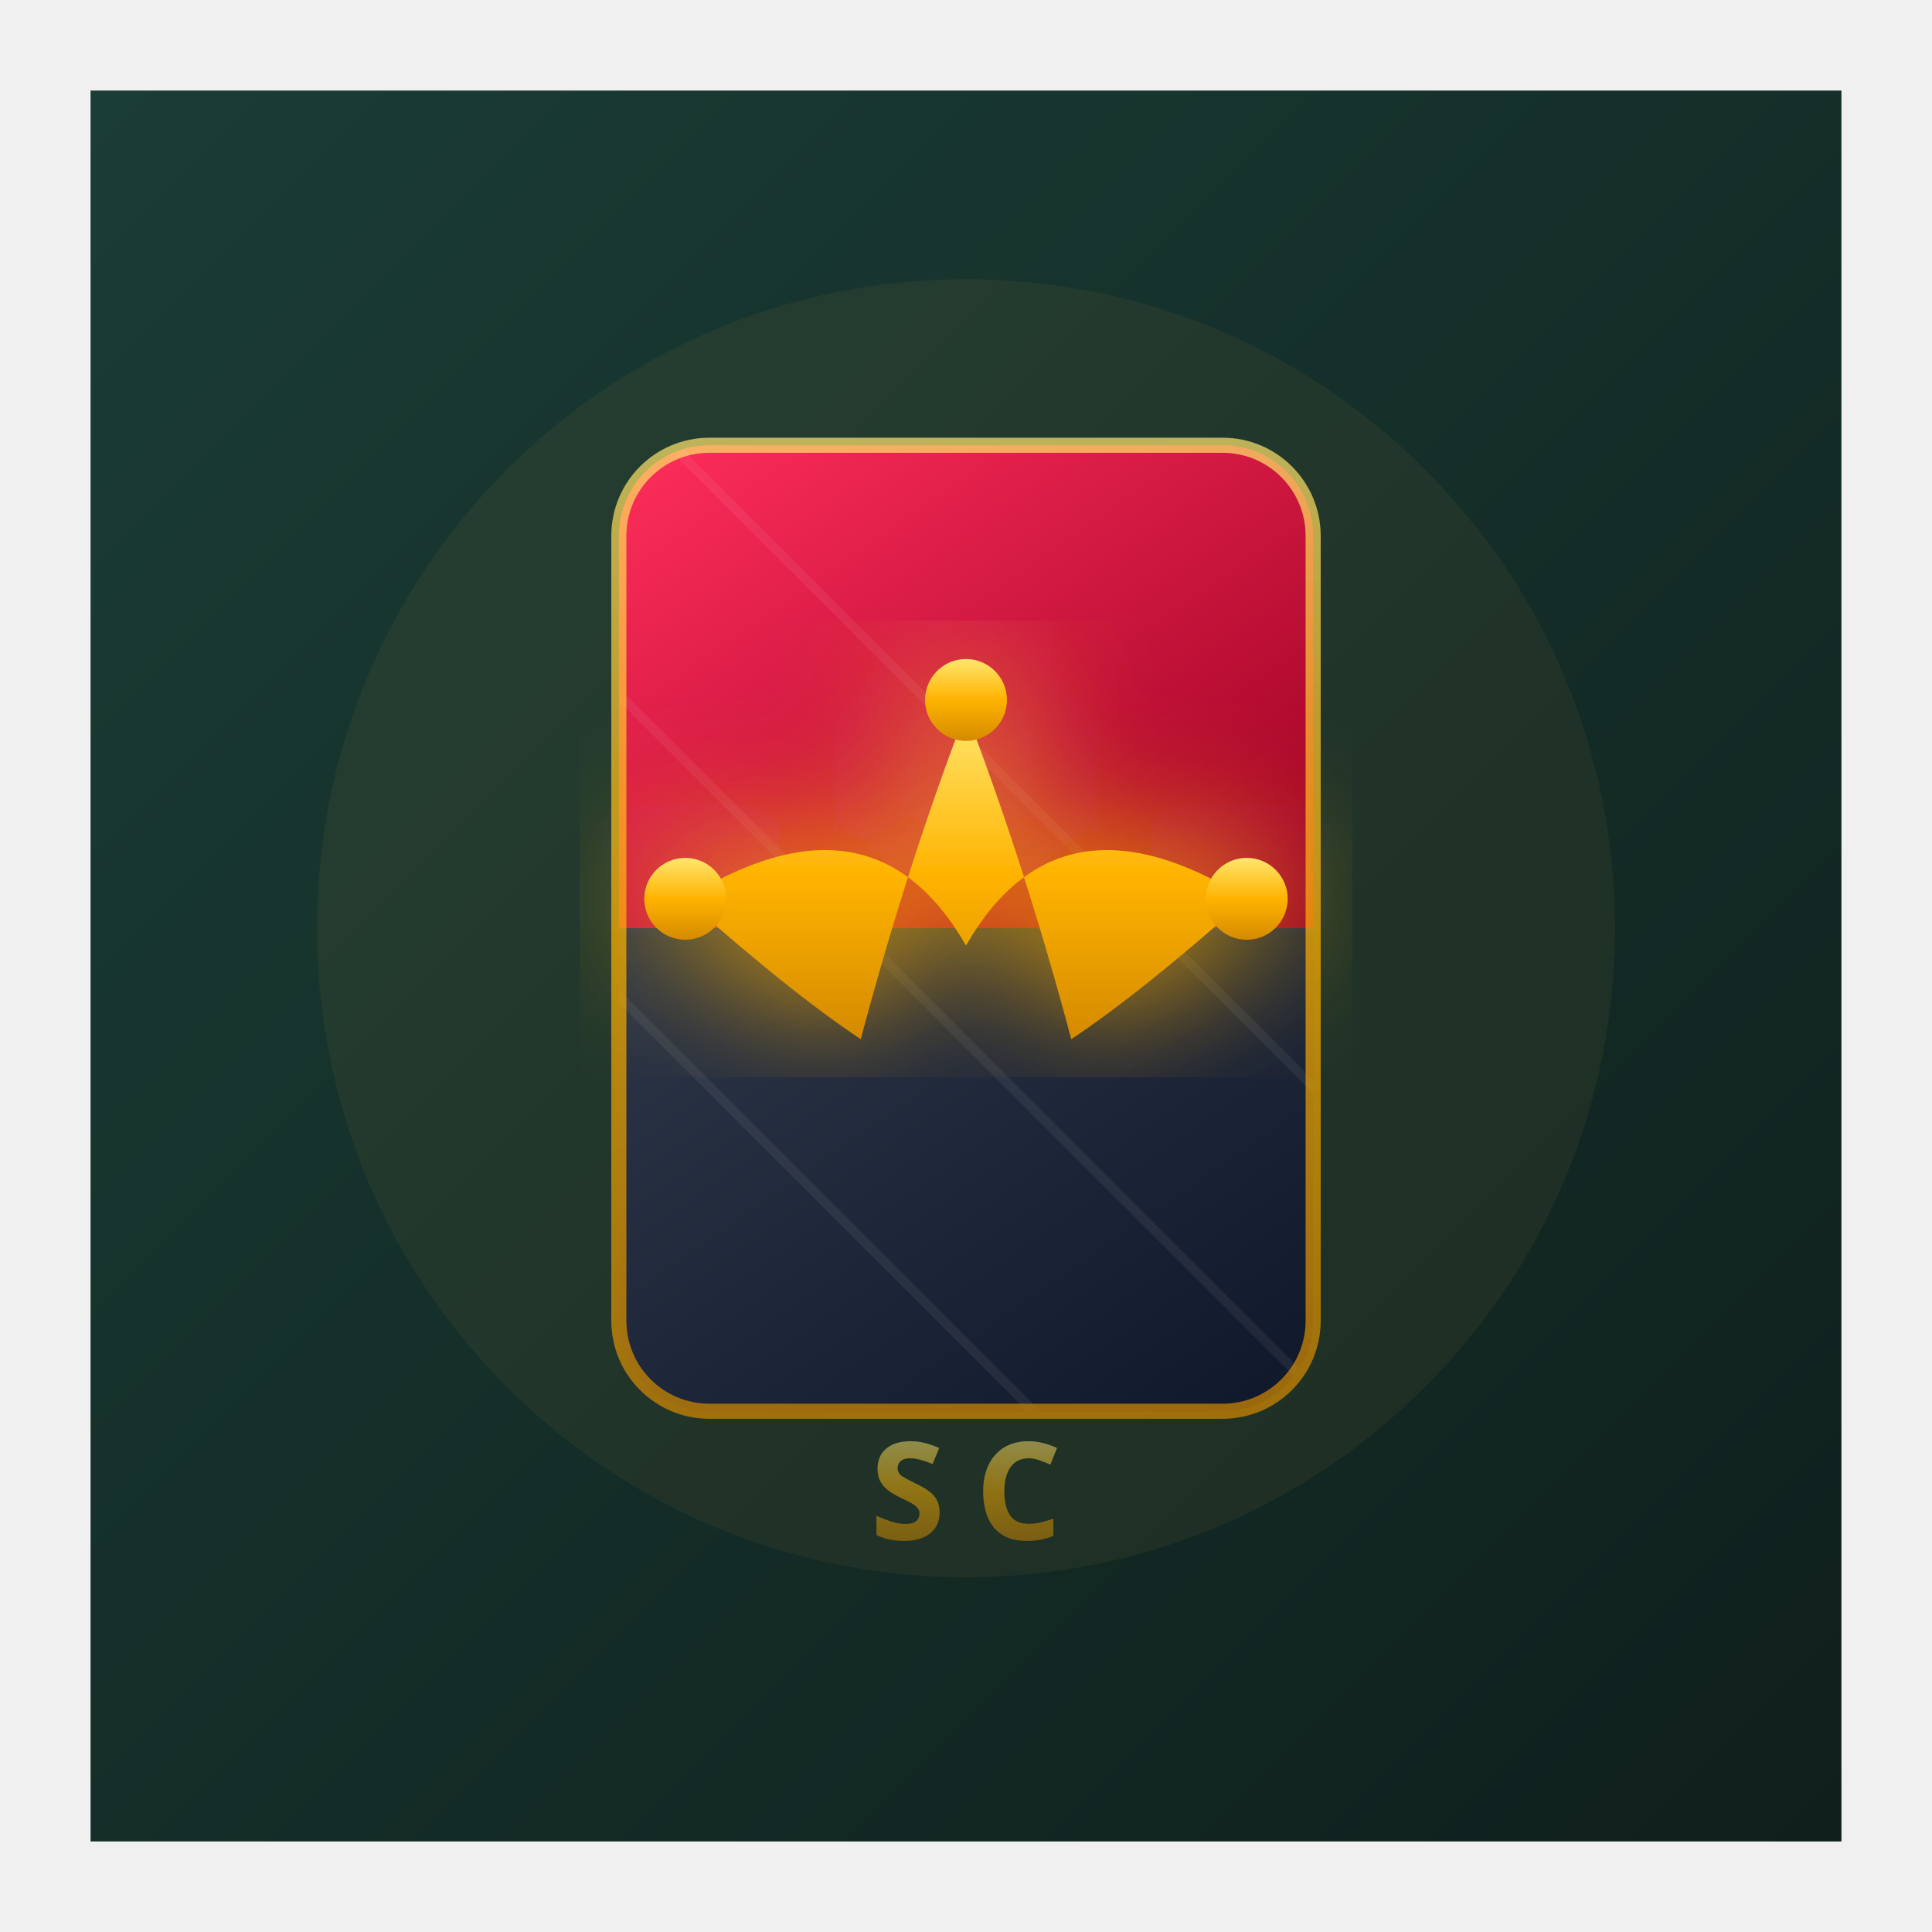
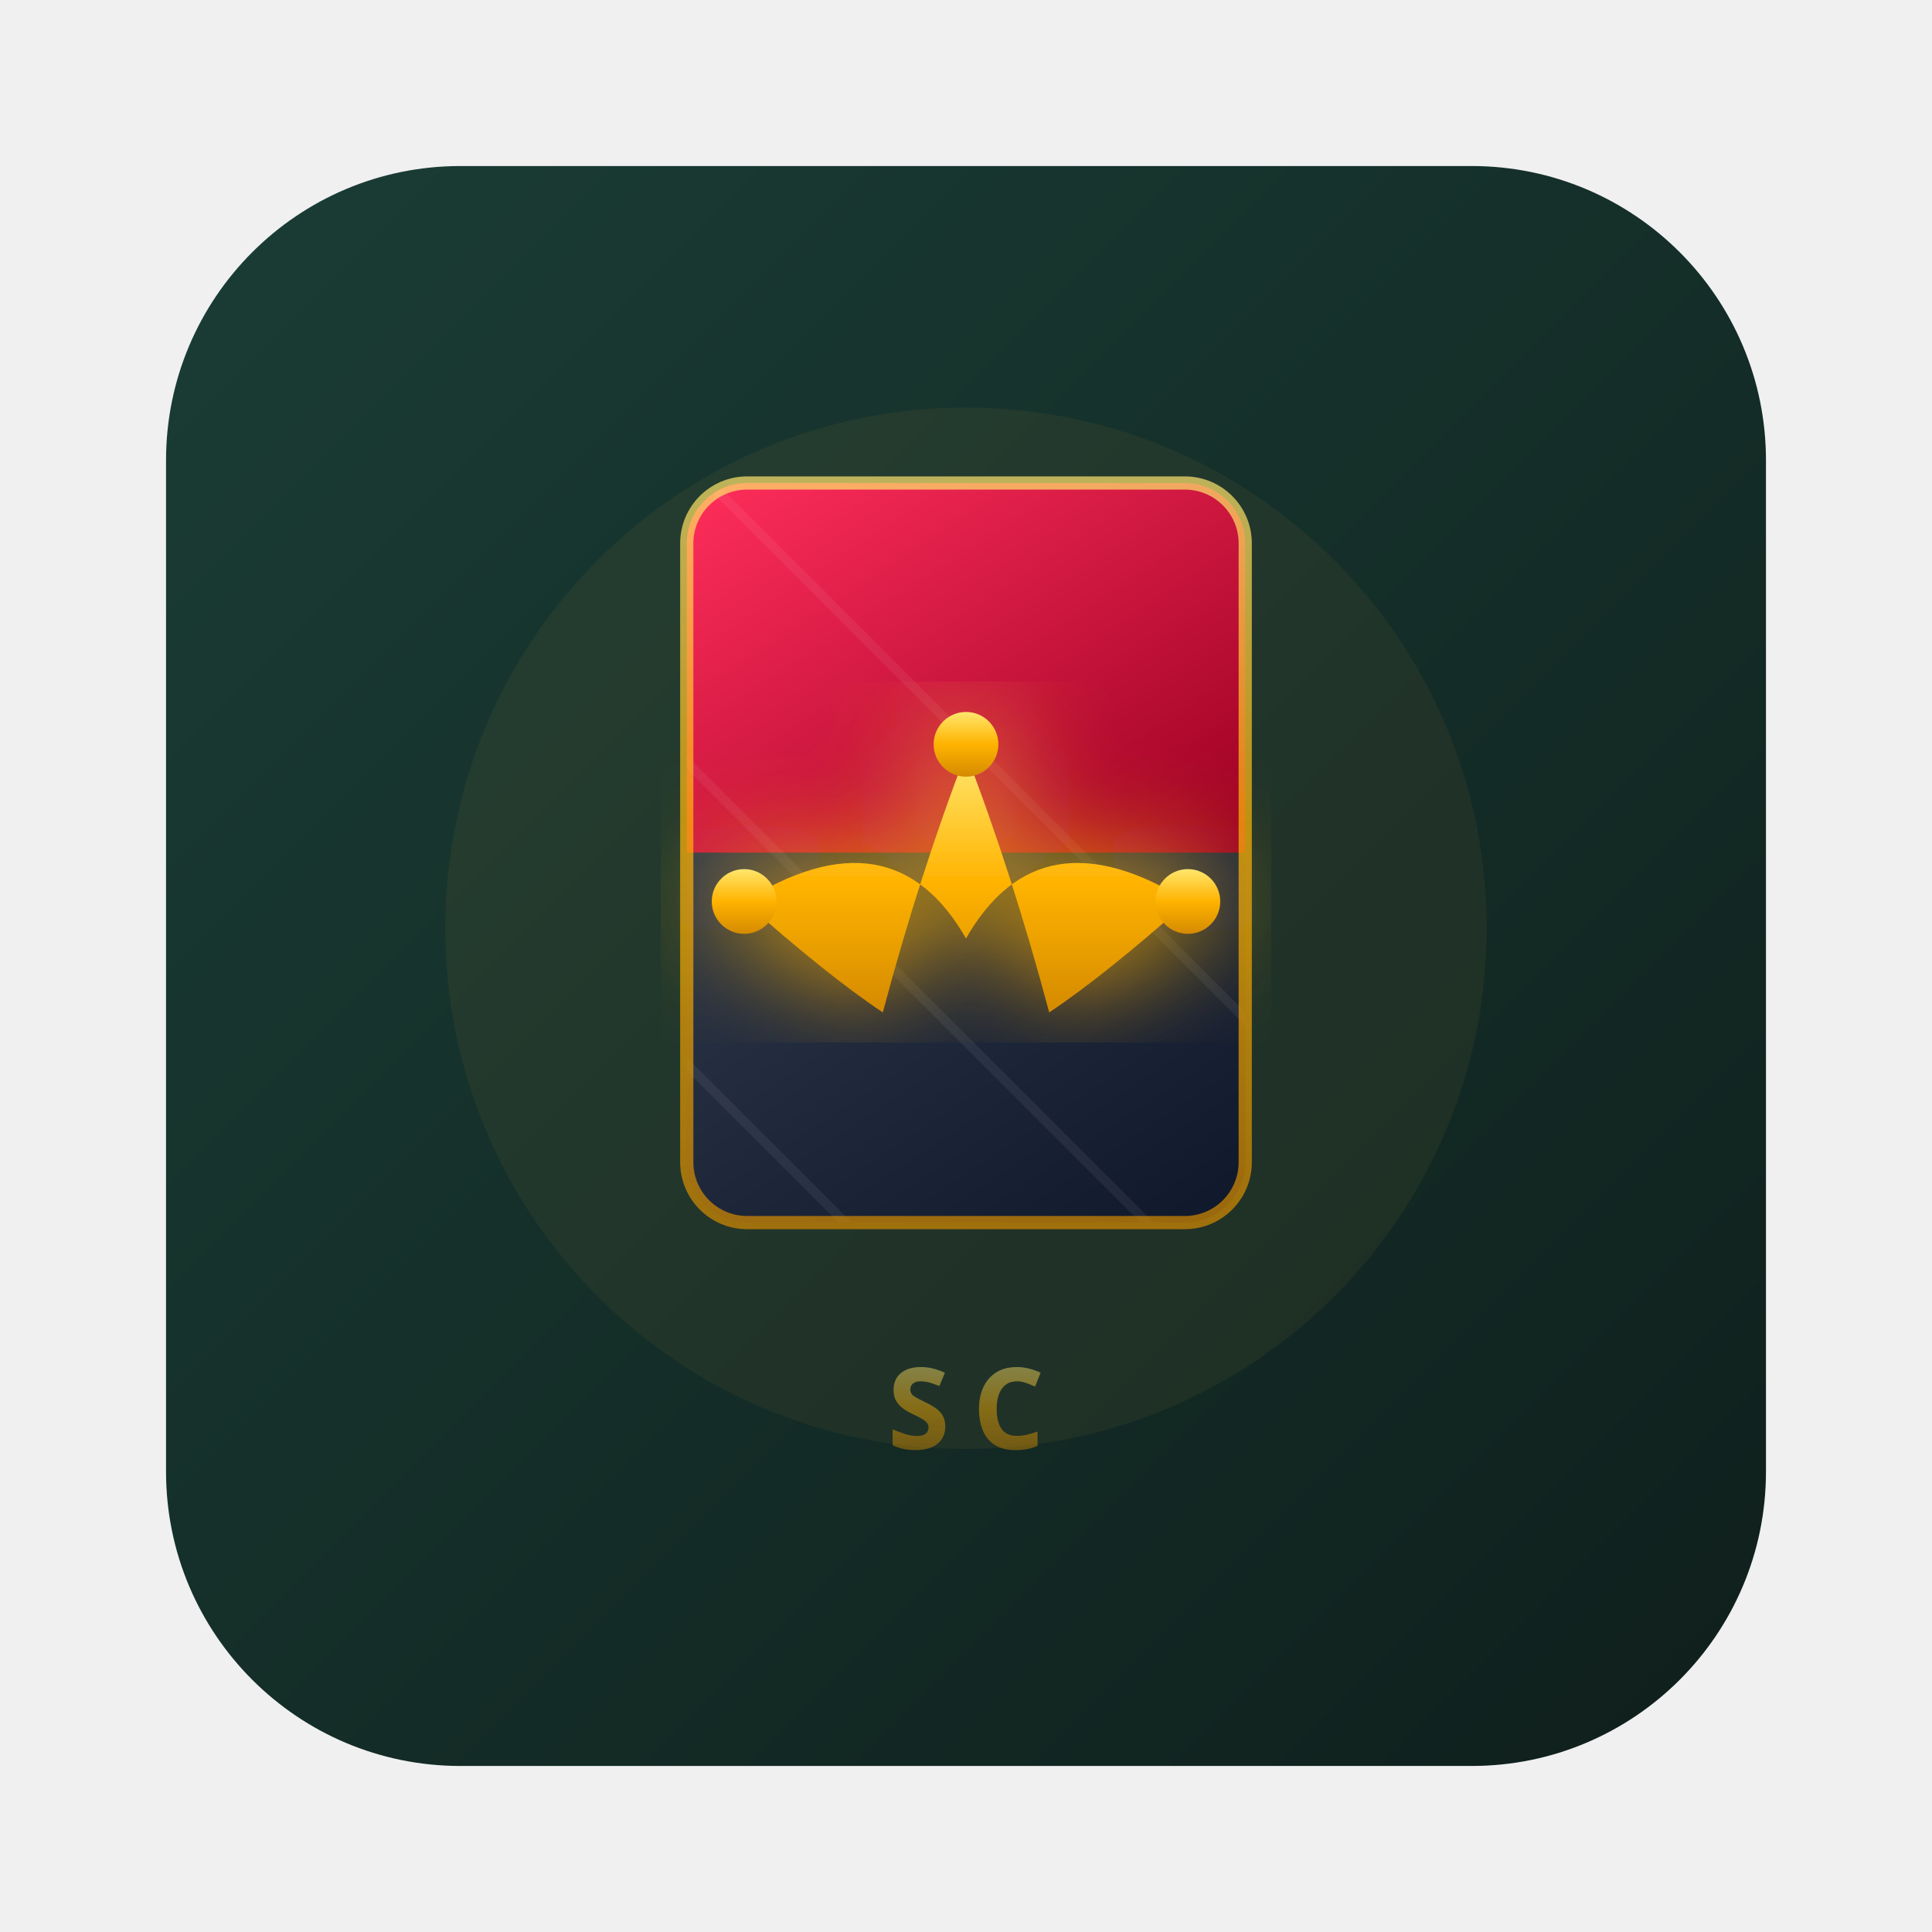
<svg xmlns="http://www.w3.org/2000/svg" viewBox="0 0 512 512" width="512" height="512">
  <defs>
    <linearGradient id="mbg" x1="0%" y1="0%" x2="100%" y2="100%">
      <stop offset="0%" stop-color="#1a3d35" />
      <stop offset="100%" stop-color="#0f1f1c" />
    </linearGradient>
    <linearGradient id="mcard-top" x1="0%" y1="0%" x2="100%" y2="100%">
      <stop offset="0%" stop-color="#ff2e5b" />
      <stop offset="100%" stop-color="#9b0022" />
    </linearGradient>
    <linearGradient id="mcard-bot" x1="0%" y1="0%" x2="100%" y2="100%">
      <stop offset="0%" stop-color="#2d3748" />
      <stop offset="100%" stop-color="#0f172a" />
    </linearGradient>
    <linearGradient id="mgold" x1="0%" y1="0%" x2="0%" y2="100%">
      <stop offset="0%" stop-color="#ffe66d" />
      <stop offset="50%" stop-color="#ffb300" />
      <stop offset="100%" stop-color="#d48a00" />
    </linearGradient>
    <filter id="mglow">
      <feGaussianBlur stdDeviation="6" result="blur" />
      <feMerge>
        <feMergeNode in="blur" />
        <feMergeNode in="SourceGraphic" />
      </feMerge>
    </filter>
    <clipPath id="mcard-clip">
-       <rect x="164" y="118" width="184" height="256" rx="24" />
+       <rect x="182" y="128" width="148" height="196" rx="16" />
    </clipPath>
  </defs>
-   <rect x="24" y="24" width="464" height="464" fill="url(#mbg)" />
-   <circle cx="256" cy="246" r="172" fill="#e6b23c" opacity="0.06" />
+   <rect x="44" y="44" width="424" height="424" rx="78" fill="url(#mbg)" />
+   <circle cx="256" cy="246" r="138" fill="#e6b23c" opacity="0.06" />
  <g clip-path="url(#mcard-clip)">
-     <rect x="164" y="118" width="184" height="128" fill="url(#mcard-top)" />
-     <rect x="164" y="246" width="184" height="128" fill="url(#mcard-bot)" />
+     <rect x="182" y="128" width="148" height="98" fill="url(#mcard-top)" />
+     <rect x="182" y="226" width="148" height="98" fill="url(#mcard-bot)" />
    <g opacity="0.06" stroke="#ffffff" stroke-width="2.5">
      <line x1="140" y1="160" x2="380" y2="400" />
      <line x1="180" y1="120" x2="380" y2="320" />
      <line x1="100" y1="200" x2="340" y2="440" />
    </g>
  </g>
-   <rect x="164" y="118" width="184" height="256" rx="24" fill="none" stroke="url(#mgold)" stroke-width="4" opacity="0.7" />
-   <g fill="url(#mgold)" filter="url(#mglow)" transform="translate(256, 232) scale(3.1) translate(-50, -36)">
+   <rect x="182" y="128" width="148" height="196" rx="16" fill="none" stroke="url(#mgold)" stroke-width="3.5" opacity="0.7" />
+   <g fill="url(#mgold)" filter="url(#mglow)" transform="translate(256, 234) scale(2.45) translate(-50, -36)">
    <path d="M 50,42 Q 42,28 26,38 Q 35,46 41,50 Q 45,35 50,22 Q 55,35 59,50              Q 65,46 74,38 Q 58,28 50,42 Z" />
    <circle cx="26" cy="38" r="3.5" />
    <circle cx="50" cy="21" r="3.5" />
    <circle cx="74" cy="38" r="3.5" />
  </g>
-   <text x="256" y="408" text-anchor="middle" font-family="system-ui, sans-serif" font-weight="700" font-size="36" fill="url(#mgold)" opacity="0.5" letter-spacing="8">SC</text>
+   <text x="256" y="384" text-anchor="middle" font-family="system-ui, sans-serif" font-weight="700" font-size="30" fill="url(#mgold)" opacity="0.45" letter-spacing="6">SC</text>
</svg>
